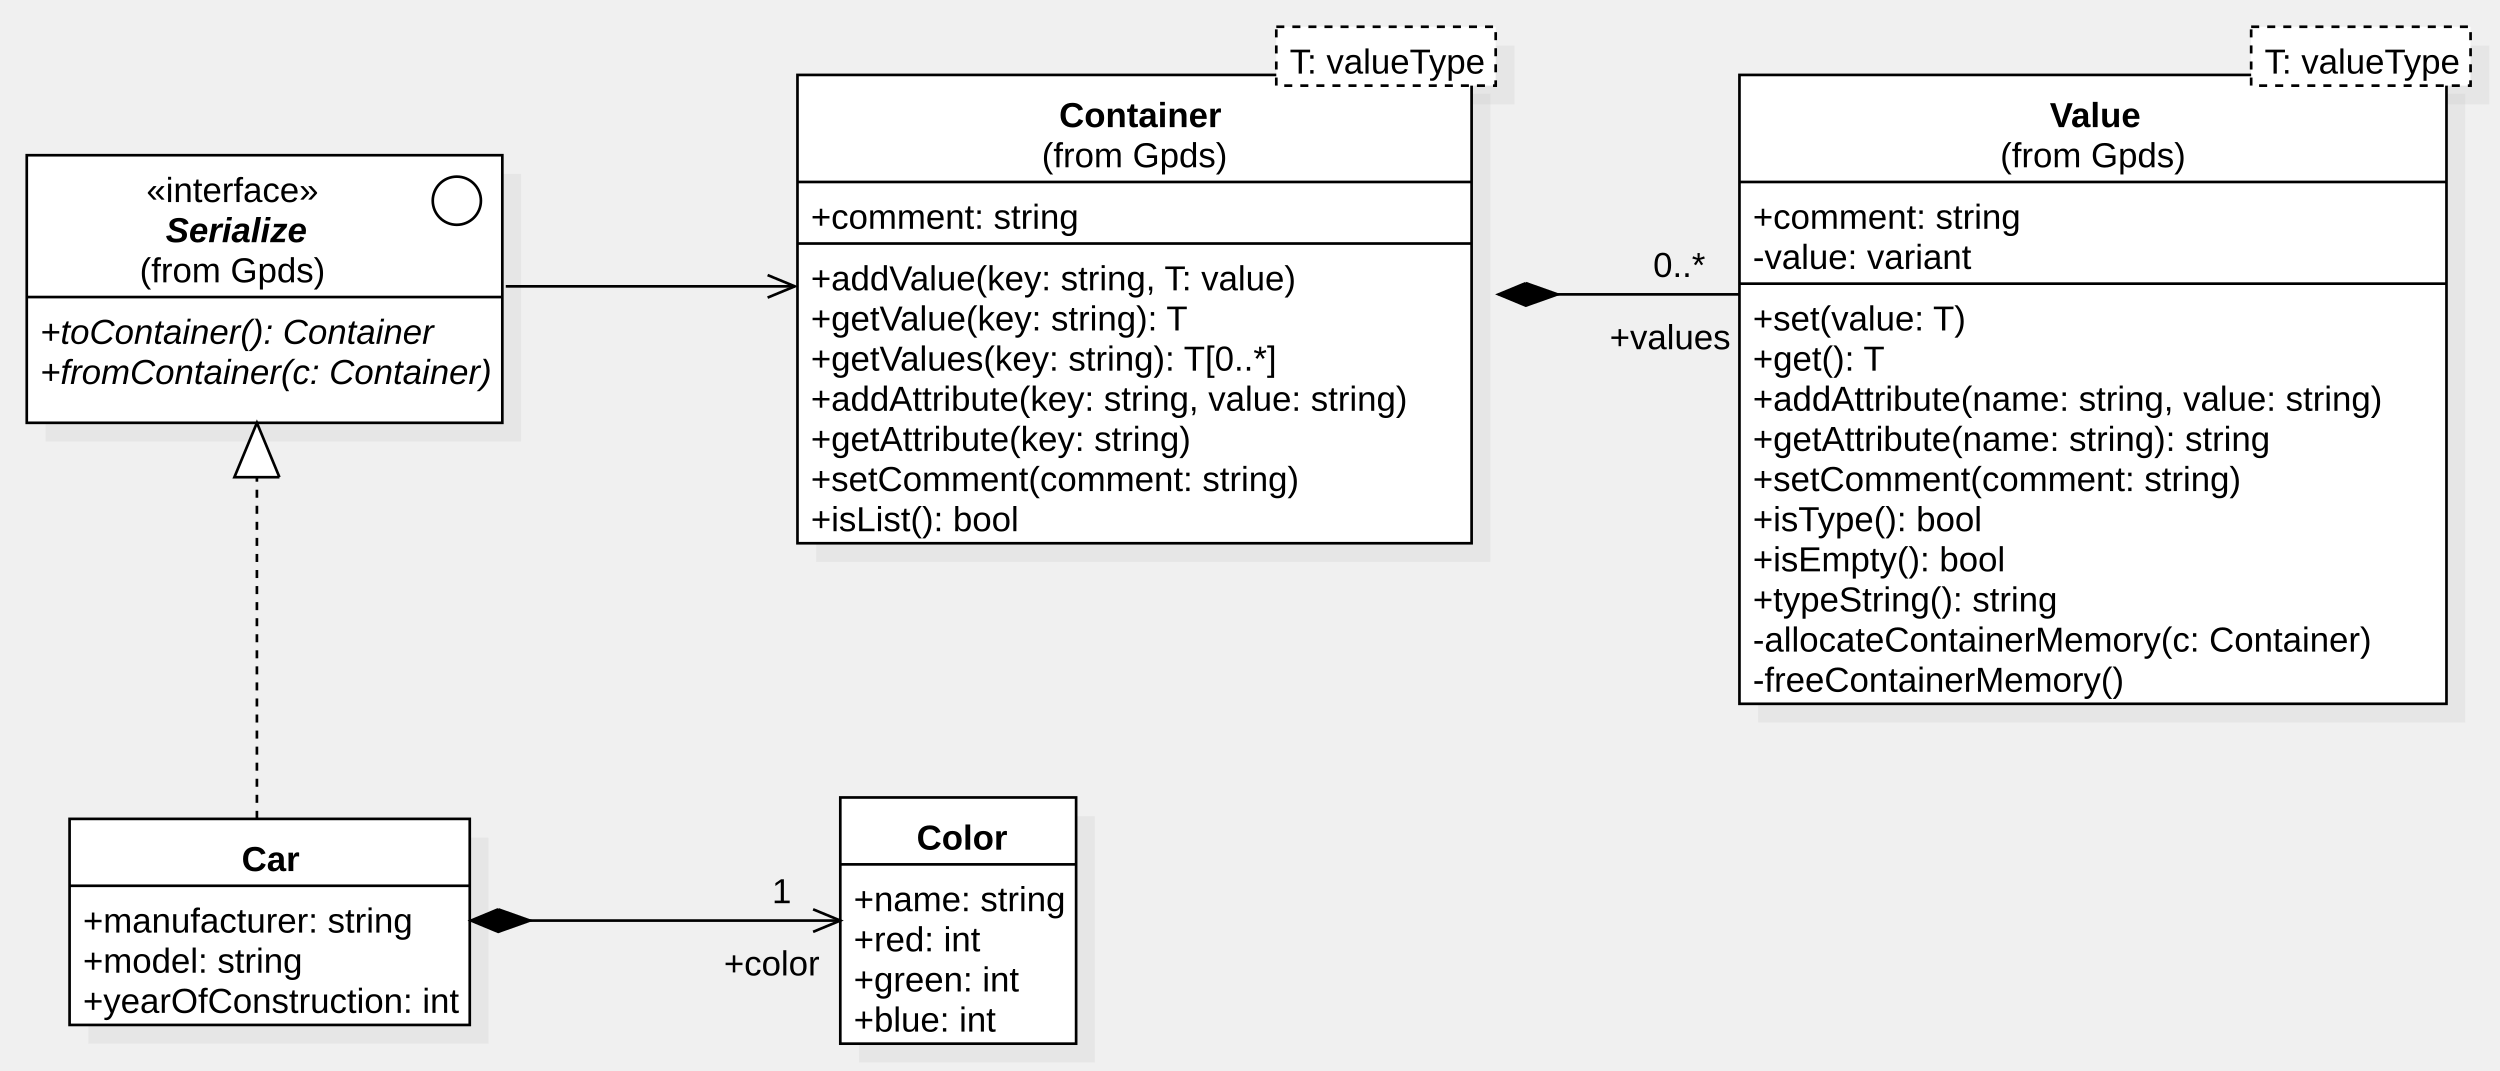
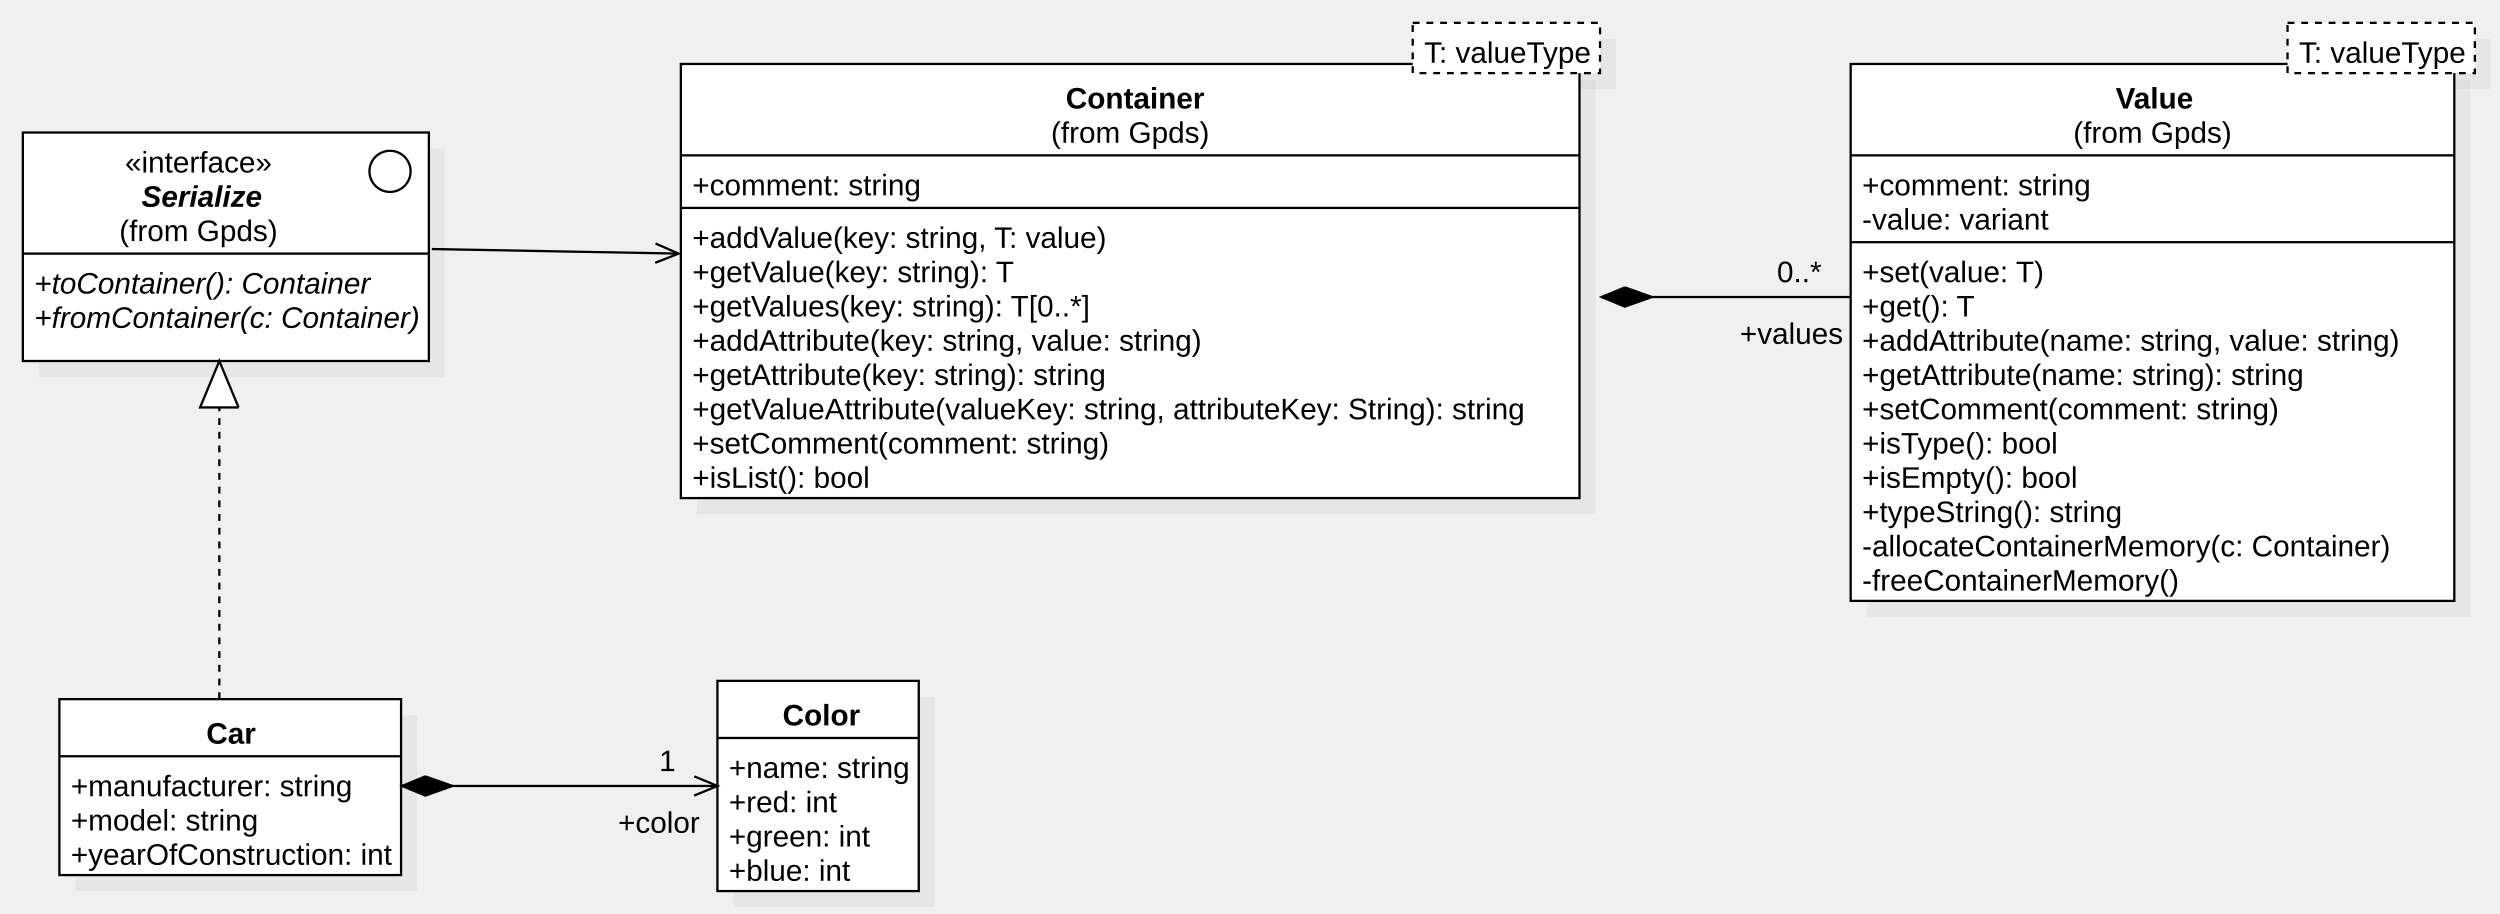
- <svg xmlns="http://www.w3.org/2000/svg" version="1.1" width="934.2" height="400">
+ <svg xmlns="http://www.w3.org/2000/svg" version="1.1" width="1094.2" height="400">
  <defs />
  <g>
    <g transform="translate(-6,-22) scale(1,1)">
      <rect fill="#C0C0C0" stroke="none" x="23" y="87" width="177.708" height="100" opacity="0.2" />
    </g>
    <g transform="translate(-6,-22) scale(1,1)">
      <rect fill="#ffffff" stroke="none" x="16" y="80" width="177.708" height="100" />
    </g>
    <g transform="translate(-6,-22) scale(1,1)">
      <path fill="none" stroke="#000000" d="M 16 80 L 193.708 80 L 193.708 180 L 16 180 L 16 80 Z Z" stroke-miterlimit="10" />
    </g>
    <g transform="translate(-6,-22) scale(1,1)">
      <path fill="#ffffff" stroke="none" d="M 167.708 97 C 167.708 92.029 171.737 88 176.708 88 C 181.679 88 185.708 92.029 185.708 97 C 185.708 101.971 181.679 106 176.708 106 C 171.737 106 167.708 101.971 167.708 97 Z" />
    </g>
    <g transform="translate(-6,-22) scale(1,1)">
      <path fill="none" stroke="#000000" d="M 167.708 97 C 167.708 92.029 171.737 88 176.708 88 C 181.679 88 185.708 92.029 185.708 97 C 185.708 101.971 181.679 106 176.708 106 C 171.737 106 167.708 101.971 167.708 97 Z" stroke-miterlimit="10" />
    </g>
    <g transform="translate(-6,-22) scale(1,1)">
      <path fill="none" stroke="#000000" d="M 16 133 L 193.708 133" stroke-miterlimit="10" />
    </g>
    <g transform="translate(-6,-22) scale(1,1)">
      <g>
        <path fill="none" stroke="none" />
        <text fill="#000000" stroke="none" font-family="Arial" font-size="13px" font-style="normal" font-weight="normal" text-decoration="none" x="60.694" y="97.5">«interface»</text>
      </g>
    </g>
    <g transform="translate(-6,-22) scale(1,1)">
      <g>
        <path fill="none" stroke="none" />
        <text fill="#000000" stroke="none" font-family="Arial" font-size="13px" font-style="italic" font-weight="bold" text-decoration="none" x="67.927" y="112.5">Serialize</text>
      </g>
    </g>
    <g transform="translate(-6,-22) scale(1,1)">
      <g>
        <path fill="none" stroke="none" />
        <text fill="#000000" stroke="none" font-family="Arial" font-size="13px" font-style="normal" font-weight="normal" text-decoration="none" x="58.183" y="127.5">(from Gpds)</text>
      </g>
    </g>
    <g transform="translate(-6,-22) scale(1,1)">
      <g>
        <path fill="none" stroke="none" />
        <text fill="#000000" stroke="none" font-family="Arial" font-size="13px" font-style="italic" font-weight="normal" text-decoration="none" x="21" y="150.5">+toContainer(): Container</text>
      </g>
    </g>
    <g transform="translate(-6,-22) scale(1,1)">
      <g>
        <path fill="none" stroke="none" />
        <text fill="#000000" stroke="none" font-family="Arial" font-size="13px" font-style="italic" font-weight="normal" text-decoration="none" x="21" y="165.5">+fromContainer(c: Container)</text>
      </g>
    </g>
    <g transform="translate(-6,-22) scale(1,1)">
      <rect fill="#C0C0C0" stroke="none" x="39" y="335" width="149.537" height="77" opacity="0.2" />
    </g>
    <g transform="translate(-6,-22) scale(1,1)">
      <rect fill="#ffffff" stroke="none" x="32" y="328" width="149.537" height="77" />
    </g>
    <g transform="translate(-6,-22) scale(1,1)">
      <path fill="none" stroke="#000000" d="M 32 328 L 181.537 328 L 181.537 405 L 32 405 L 32 328 Z Z" stroke-miterlimit="10" />
    </g>
    <g transform="translate(-6,-22) scale(1,1)">
      <path fill="none" stroke="#000000" d="M 32 353 L 181.537 353" stroke-miterlimit="10" />
    </g>
    <g transform="translate(-6,-22) scale(1,1)">
      <g>
        <path fill="none" stroke="none" />
        <text fill="#000000" stroke="none" font-family="Arial" font-size="13px" font-style="normal" font-weight="bold" text-decoration="none" x="96.295" y="347.5">Car</text>
      </g>
    </g>
    <g transform="translate(-6,-22) scale(1,1)">
      <g>
        <path fill="none" stroke="none" />
        <text fill="#000000" stroke="none" font-family="Arial" font-size="13px" font-style="normal" font-weight="normal" text-decoration="none" x="37" y="370.5">+manufacturer: string</text>
      </g>
    </g>
    <g transform="translate(-6,-22) scale(1,1)">
      <g>
        <path fill="none" stroke="none" />
        <text fill="#000000" stroke="none" font-family="Arial" font-size="13px" font-style="normal" font-weight="normal" text-decoration="none" x="37" y="385.5">+model: string</text>
      </g>
    </g>
    <g transform="translate(-6,-22) scale(1,1)">
      <g>
        <path fill="none" stroke="none" />
        <text fill="#000000" stroke="none" font-family="Arial" font-size="13px" font-style="normal" font-weight="normal" text-decoration="none" x="37" y="400.5">+yearOfConstruction: int</text>
      </g>
    </g>
    <g transform="translate(-6,-22) scale(1,1)">
      <path fill="none" stroke="#000000" d="M 102 328 L 102 180" stroke-miterlimit="10" stroke-dasharray="3" />
    </g>
    <g transform="translate(-6,-22) scale(1,1)">
      <path fill="#FFFFFF" stroke="none" d="M 110.419 200.325 L 102 180 L 93.581 200.325" />
    </g>
    <g transform="translate(-6,-22) scale(1,1)">
      <path fill="none" stroke="#000000" d="M 110.419 200.325 L 102 180 L 93.581 200.325 L 110.419 200.325" stroke-miterlimit="10" />
    </g>
    <g transform="translate(-6,-22) scale(1,1)">
      <rect fill="#C0C0C0" stroke="none" x="327" y="327" width="88.124" height="92" opacity="0.2" />
    </g>
    <g transform="translate(-6,-22) scale(1,1)">
      <rect fill="#ffffff" stroke="none" x="320" y="320" width="88.124" height="92" />
    </g>
    <g transform="translate(-6,-22) scale(1,1)">
      <path fill="none" stroke="#000000" d="M 320 320 L 408.124 320 L 408.124 412 L 320 412 L 320 320 Z Z" stroke-miterlimit="10" />
    </g>
    <g transform="translate(-6,-22) scale(1,1)">
      <path fill="none" stroke="#000000" d="M 320 345 L 408.124 345" stroke-miterlimit="10" />
    </g>
    <g transform="translate(-6,-22) scale(1,1)">
      <g>
        <path fill="none" stroke="none" />
        <text fill="#000000" stroke="none" font-family="Arial" font-size="13px" font-style="normal" font-weight="bold" text-decoration="none" x="348.529" y="339.5">Color</text>
      </g>
    </g>
    <g transform="translate(-6,-22) scale(1,1)">
      <g>
        <path fill="none" stroke="none" />
        <text fill="#000000" stroke="none" font-family="Arial" font-size="13px" font-style="normal" font-weight="normal" text-decoration="none" x="325" y="362.5">+name: string</text>
      </g>
    </g>
    <g transform="translate(-6,-22) scale(1,1)">
      <g>
        <path fill="none" stroke="none" />
        <text fill="#000000" stroke="none" font-family="Arial" font-size="13px" font-style="normal" font-weight="normal" text-decoration="none" x="325" y="377.5">+red: int</text>
      </g>
    </g>
    <g transform="translate(-6,-22) scale(1,1)">
      <g>
        <path fill="none" stroke="none" />
        <text fill="#000000" stroke="none" font-family="Arial" font-size="13px" font-style="normal" font-weight="normal" text-decoration="none" x="325" y="392.5">+green: int</text>
      </g>
    </g>
    <g transform="translate(-6,-22) scale(1,1)">
      <g>
        <path fill="none" stroke="none" />
        <text fill="#000000" stroke="none" font-family="Arial" font-size="13px" font-style="normal" font-weight="normal" text-decoration="none" x="325" y="407.5">+blue: int</text>
      </g>
    </g>
    <g transform="translate(-6,-22) scale(1,1)">
      <path fill="none" stroke="#000000" d="M 320 366 L 182 366" stroke-miterlimit="10" />
    </g>
    <g transform="translate(-6,-22) scale(1,1)">
      <path fill="#000000" stroke="none" d="M 192.163 361.79 L 182 366 L 192.163 370.21 L 204 366" />
    </g>
    <g transform="translate(-6,-22) scale(1,1)">
      <path fill="none" stroke="#000000" d="M 192.163 361.79 L 182 366 L 192.163 370.21 L 204 366 L 192.163 361.79" stroke-miterlimit="10" />
    </g>
    <g transform="translate(-6,-22) scale(1,1)">
      <path fill="none" stroke="#000000" d="M 309.837 370.21 L 320 366 L 309.837 361.79" stroke-miterlimit="10" />
    </g>
    <g transform="translate(-6,-22) scale(1,1)">
      <g>
        <path fill="none" stroke="none" />
        <text fill="#000000" stroke="none" font-family="Arial" font-size="13px" font-style="normal" font-weight="normal" text-decoration="none" x="276.5" y="386.5">+color</text>
      </g>
    </g>
    <g transform="translate(-6,-22) scale(1,1)">
      <g>
        <path fill="none" stroke="none" />
        <text fill="#000000" stroke="none" font-family="Arial" font-size="13px" font-style="normal" font-weight="normal" text-decoration="none" x="294.5" y="359.5">1</text>
      </g>
    </g>
    <g transform="translate(-6,-22) scale(1,1)">
-       <rect fill="#C0C0C0" stroke="none" x="311" y="57" width="251.911" height="175" opacity="0.2" />
-     </g>
-     <g transform="translate(-6,-22) scale(1,1)">
-       <rect fill="#C0C0C0" stroke="none" x="489.925" y="39" width="81.985" height="22" opacity="0.2" />
-     </g>
-     <g transform="translate(-6,-22) scale(1,1)">
-       <rect fill="#ffffff" stroke="none" x="304" y="50" width="251.911" height="175" />
-     </g>
-     <g transform="translate(-6,-22) scale(1,1)">
-       <path fill="none" stroke="#000000" d="M 304 50 L 555.911 50 L 555.911 225 L 304 225 L 304 50 Z Z" stroke-miterlimit="10" />
-     </g>
-     <g transform="translate(-6,-22) scale(1,1)">
-       <path fill="none" stroke="#000000" d="M 304 90 L 555.911 90" stroke-miterlimit="10" />
-     </g>
-     <g transform="translate(-6,-22) scale(1,1)">
-       <path fill="none" stroke="#000000" d="M 304 113 L 555.911 113" stroke-miterlimit="10" />
-     </g>
-     <g transform="translate(-6,-22) scale(1,1)">
-       <g>
-         <path fill="none" stroke="none" />
-         <text fill="#000000" stroke="none" font-family="Arial" font-size="13px" font-style="normal" font-weight="bold" text-decoration="none" x="401.772" y="69.5">Container</text>
-       </g>
-     </g>
-     <g transform="translate(-6,-22) scale(1,1)">
-       <g>
-         <path fill="none" stroke="none" />
-         <text fill="#000000" stroke="none" font-family="Arial" font-size="13px" font-style="normal" font-weight="normal" text-decoration="none" x="395.284" y="84.5">(from Gpds)</text>
+       <rect fill="#C0C0C0" stroke="none" x="311" y="57" width="393.305" height="190" opacity="0.2" />
+     </g>
+     <g transform="translate(-6,-22) scale(1,1)">
+       <rect fill="#C0C0C0" stroke="none" x="631.319" y="39" width="81.985" height="22" opacity="0.2" />
+     </g>
+     <g transform="translate(-6,-22) scale(1,1)">
+       <rect fill="#ffffff" stroke="none" x="304" y="50" width="393.305" height="190" />
+     </g>
+     <g transform="translate(-6,-22) scale(1,1)">
+       <path fill="none" stroke="#000000" d="M 304 50 L 697.305 50 L 697.305 240 L 304 240 L 304 50 Z Z" stroke-miterlimit="10" />
+     </g>
+     <g transform="translate(-6,-22) scale(1,1)">
+       <path fill="none" stroke="#000000" d="M 304 90 L 697.305 90" stroke-miterlimit="10" />
+     </g>
+     <g transform="translate(-6,-22) scale(1,1)">
+       <path fill="none" stroke="#000000" d="M 304 113 L 697.305 113" stroke-miterlimit="10" />
+     </g>
+     <g transform="translate(-6,-22) scale(1,1)">
+       <g>
+         <path fill="none" stroke="none" />
+         <text fill="#000000" stroke="none" font-family="Arial" font-size="13px" font-style="normal" font-weight="bold" text-decoration="none" x="472.469" y="69.5">Container</text>
+       </g>
+     </g>
+     <g transform="translate(-6,-22) scale(1,1)">
+       <g>
+         <path fill="none" stroke="none" />
+         <text fill="#000000" stroke="none" font-family="Arial" font-size="13px" font-style="normal" font-weight="normal" text-decoration="none" x="465.981" y="84.5">(from Gpds)</text>
      </g>
    </g>
    <g transform="translate(-6,-22) scale(1,1)">
      <g>
        <path fill="none" stroke="none" />
        <text fill="#000000" stroke="none" font-family="Arial" font-size="13px" font-style="normal" font-weight="normal" text-decoration="none" x="309" y="107.5">+comment: string</text>
      </g>
    </g>
    <g transform="translate(-6,-22) scale(1,1)">
      <g>
        <path fill="none" stroke="none" />
        <text fill="#000000" stroke="none" font-family="Arial" font-size="13px" font-style="normal" font-weight="normal" text-decoration="none" x="309" y="130.5">+addValue(key: string, T: value)</text>
      </g>
    </g>
    <g transform="translate(-6,-22) scale(1,1)">
      <g>
        <path fill="none" stroke="none" />
        <text fill="#000000" stroke="none" font-family="Arial" font-size="13px" font-style="normal" font-weight="normal" text-decoration="none" x="309" y="145.5">+getValue(key: string): T</text>
      </g>
    </g>
    <g transform="translate(-6,-22) scale(1,1)">
      <g>
        <path fill="none" stroke="none" />
        <text fill="#000000" stroke="none" font-family="Arial" font-size="13px" font-style="normal" font-weight="normal" text-decoration="none" x="309" y="160.5">+getValues(key: string): T[0..*]</text>
      </g>
    </g>
    <g transform="translate(-6,-22) scale(1,1)">
      <g>
        <path fill="none" stroke="none" />
        <text fill="#000000" stroke="none" font-family="Arial" font-size="13px" font-style="normal" font-weight="normal" text-decoration="none" x="309" y="175.5">+addAttribute(key: string, value: string)</text>
      </g>
    </g>
    <g transform="translate(-6,-22) scale(1,1)">
      <g>
        <path fill="none" stroke="none" />
-         <text fill="#000000" stroke="none" font-family="Arial" font-size="13px" font-style="normal" font-weight="normal" text-decoration="none" x="309" y="190.5">+getAttribute(key: string)</text>
-       </g>
-     </g>
-     <g transform="translate(-6,-22) scale(1,1)">
-       <g>
-         <path fill="none" stroke="none" />
-         <text fill="#000000" stroke="none" font-family="Arial" font-size="13px" font-style="normal" font-weight="normal" text-decoration="none" x="309" y="205.5">+setComment(comment: string)</text>
-       </g>
-     </g>
-     <g transform="translate(-6,-22) scale(1,1)">
-       <g>
-         <path fill="none" stroke="none" />
-         <text fill="#000000" stroke="none" font-family="Arial" font-size="13px" font-style="normal" font-weight="normal" text-decoration="none" x="309" y="220.5">+isList(): bool</text>
-       </g>
-     </g>
-     <g transform="translate(-6,-22) scale(1,1)">
-       <rect fill="#ffffff" stroke="none" x="482.925" y="32" width="81.985" height="22" />
-     </g>
-     <g transform="translate(-6,-22) scale(1,1)">
-       <path fill="none" stroke="#000000" d="M 482.925 32 L 564.911 32 L 564.911 54 L 482.925 54 L 482.925 32 Z Z" stroke-miterlimit="10" stroke-dasharray="3" />
-     </g>
-     <g transform="translate(-6,-22) scale(1,1)">
-       <g>
-         <path fill="none" stroke="none" />
-         <text fill="#000000" stroke="none" font-family="Arial" font-size="13px" font-style="normal" font-weight="normal" text-decoration="none" x="487.925" y="49.5">T: valueType</text>
-       </g>
-     </g>
-     <g transform="translate(-6,-22) scale(1,1)">
-       <path fill="none" stroke="#000000" d="M 195 129 L 303 129" stroke-miterlimit="10" />
-     </g>
-     <g transform="translate(-6,-22) scale(1,1)">
-       <path fill="none" stroke="#000000" d="M 292.837 133.21 L 303 129 L 292.837 124.79" stroke-miterlimit="10" />
-     </g>
-     <g transform="translate(-6,-22) scale(1,1)">
-       <rect fill="#C0C0C0" stroke="none" x="663" y="57" width="264.2" height="235" opacity="0.2" />
-     </g>
-     <g transform="translate(-6,-22) scale(1,1)">
-       <rect fill="#C0C0C0" stroke="none" x="854.214" y="39" width="81.985" height="22" opacity="0.2" />
-     </g>
-     <g transform="translate(-6,-22) scale(1,1)">
-       <rect fill="#ffffff" stroke="none" x="656" y="50" width="264.2" height="235" />
-     </g>
-     <g transform="translate(-6,-22) scale(1,1)">
-       <path fill="none" stroke="#000000" d="M 656 50 L 920.2 50 L 920.2 285 L 656 285 L 656 50 Z Z" stroke-miterlimit="10" />
-     </g>
-     <g transform="translate(-6,-22) scale(1,1)">
-       <path fill="none" stroke="#000000" d="M 656 90 L 920.2 90" stroke-miterlimit="10" />
-     </g>
-     <g transform="translate(-6,-22) scale(1,1)">
-       <path fill="none" stroke="#000000" d="M 656 128 L 920.2 128" stroke-miterlimit="10" />
-     </g>
-     <g transform="translate(-6,-22) scale(1,1)">
-       <g>
-         <path fill="none" stroke="none" />
-         <text fill="#000000" stroke="none" font-family="Arial" font-size="13px" font-style="normal" font-weight="bold" text-decoration="none" x="771.958" y="69.5">Value</text>
-       </g>
-     </g>
-     <g transform="translate(-6,-22) scale(1,1)">
-       <g>
-         <path fill="none" stroke="none" />
-         <text fill="#000000" stroke="none" font-family="Arial" font-size="13px" font-style="normal" font-weight="normal" text-decoration="none" x="753.429" y="84.5">(from Gpds)</text>
-       </g>
-     </g>
-     <g transform="translate(-6,-22) scale(1,1)">
-       <g>
-         <path fill="none" stroke="none" />
-         <text fill="#000000" stroke="none" font-family="Arial" font-size="13px" font-style="normal" font-weight="normal" text-decoration="none" x="661" y="107.5">+comment: string</text>
-       </g>
-     </g>
-     <g transform="translate(-6,-22) scale(1,1)">
-       <g>
-         <path fill="none" stroke="none" />
-         <text fill="#000000" stroke="none" font-family="Arial" font-size="13px" font-style="normal" font-weight="normal" text-decoration="none" x="661" y="122.5">-value: variant</text>
-       </g>
-     </g>
-     <g transform="translate(-6,-22) scale(1,1)">
-       <g>
-         <path fill="none" stroke="none" />
-         <text fill="#000000" stroke="none" font-family="Arial" font-size="13px" font-style="normal" font-weight="normal" text-decoration="none" x="661" y="145.5">+set(value: T)</text>
-       </g>
-     </g>
-     <g transform="translate(-6,-22) scale(1,1)">
-       <g>
-         <path fill="none" stroke="none" />
-         <text fill="#000000" stroke="none" font-family="Arial" font-size="13px" font-style="normal" font-weight="normal" text-decoration="none" x="661" y="160.5">+get(): T</text>
-       </g>
-     </g>
-     <g transform="translate(-6,-22) scale(1,1)">
-       <g>
-         <path fill="none" stroke="none" />
-         <text fill="#000000" stroke="none" font-family="Arial" font-size="13px" font-style="normal" font-weight="normal" text-decoration="none" x="661" y="175.5">+addAttribute(name: string, value: string)</text>
-       </g>
-     </g>
-     <g transform="translate(-6,-22) scale(1,1)">
-       <g>
-         <path fill="none" stroke="none" />
-         <text fill="#000000" stroke="none" font-family="Arial" font-size="13px" font-style="normal" font-weight="normal" text-decoration="none" x="661" y="190.5">+getAttribute(name: string): string</text>
-       </g>
-     </g>
-     <g transform="translate(-6,-22) scale(1,1)">
-       <g>
-         <path fill="none" stroke="none" />
-         <text fill="#000000" stroke="none" font-family="Arial" font-size="13px" font-style="normal" font-weight="normal" text-decoration="none" x="661" y="205.5">+setComment(comment: string)</text>
-       </g>
-     </g>
-     <g transform="translate(-6,-22) scale(1,1)">
-       <g>
-         <path fill="none" stroke="none" />
-         <text fill="#000000" stroke="none" font-family="Arial" font-size="13px" font-style="normal" font-weight="normal" text-decoration="none" x="661" y="220.5">+isType(): bool</text>
-       </g>
-     </g>
-     <g transform="translate(-6,-22) scale(1,1)">
-       <g>
-         <path fill="none" stroke="none" />
-         <text fill="#000000" stroke="none" font-family="Arial" font-size="13px" font-style="normal" font-weight="normal" text-decoration="none" x="661" y="235.5">+isEmpty(): bool</text>
-       </g>
-     </g>
-     <g transform="translate(-6,-22) scale(1,1)">
-       <g>
-         <path fill="none" stroke="none" />
-         <text fill="#000000" stroke="none" font-family="Arial" font-size="13px" font-style="normal" font-weight="normal" text-decoration="none" x="661" y="250.5">+typeString(): string</text>
-       </g>
-     </g>
-     <g transform="translate(-6,-22) scale(1,1)">
-       <g>
-         <path fill="none" stroke="none" />
-         <text fill="#000000" stroke="none" font-family="Arial" font-size="13px" font-style="normal" font-weight="normal" text-decoration="none" x="661" y="265.5">-allocateContainerMemory(c: Container)</text>
-       </g>
-     </g>
-     <g transform="translate(-6,-22) scale(1,1)">
-       <g>
-         <path fill="none" stroke="none" />
-         <text fill="#000000" stroke="none" font-family="Arial" font-size="13px" font-style="normal" font-weight="normal" text-decoration="none" x="661" y="280.5">-freeContainerMemory()</text>
-       </g>
-     </g>
-     <g transform="translate(-6,-22) scale(1,1)">
-       <rect fill="#ffffff" stroke="none" x="847.214" y="32" width="81.985" height="22" />
-     </g>
-     <g transform="translate(-6,-22) scale(1,1)">
-       <path fill="none" stroke="#000000" d="M 847.214 32 L 929.2 32 L 929.2 54 L 847.214 54 L 847.214 32 Z Z" stroke-miterlimit="10" stroke-dasharray="3" />
-     </g>
-     <g transform="translate(-6,-22) scale(1,1)">
-       <g>
-         <path fill="none" stroke="none" />
-         <text fill="#000000" stroke="none" font-family="Arial" font-size="13px" font-style="normal" font-weight="normal" text-decoration="none" x="852.214" y="49.5">T: valueType</text>
-       </g>
-     </g>
-     <g transform="translate(-6,-22) scale(1,1)">
-       <path fill="none" stroke="#000000" d="M 656 132 L 566 132" stroke-miterlimit="10" />
-     </g>
-     <g transform="translate(-6,-22) scale(1,1)">
-       <path fill="#000000" stroke="none" d="M 576.163 127.79 L 566 132 L 576.163 136.21 L 588 132" />
-     </g>
-     <g transform="translate(-6,-22) scale(1,1)">
-       <path fill="none" stroke="#000000" d="M 576.163 127.79 L 566 132 L 576.163 136.21 L 588 132 L 576.163 127.79" stroke-miterlimit="10" />
-     </g>
-     <g transform="translate(-6,-22) scale(1,1)">
-       <g>
-         <path fill="none" stroke="none" />
-         <text fill="#000000" stroke="none" font-family="Arial" font-size="13px" font-style="normal" font-weight="normal" text-decoration="none" x="607.5" y="152.5">+values</text>
-       </g>
-     </g>
-     <g transform="translate(-6,-22) scale(1,1)">
-       <g>
-         <path fill="none" stroke="none" />
-         <text fill="#000000" stroke="none" font-family="Arial" font-size="13px" font-style="normal" font-weight="normal" text-decoration="none" x="623.744" y="125.5">0..*</text>
+         <text fill="#000000" stroke="none" font-family="Arial" font-size="13px" font-style="normal" font-weight="normal" text-decoration="none" x="309" y="190.5">+getAttribute(key: string): string</text>
+       </g>
+     </g>
+     <g transform="translate(-6,-22) scale(1,1)">
+       <g>
+         <path fill="none" stroke="none" />
+         <text fill="#000000" stroke="none" font-family="Arial" font-size="13px" font-style="normal" font-weight="normal" text-decoration="none" x="309" y="205.5">+getValueAttribute(valueKey: string, attributeKey: String): string</text>
+       </g>
+     </g>
+     <g transform="translate(-6,-22) scale(1,1)">
+       <g>
+         <path fill="none" stroke="none" />
+         <text fill="#000000" stroke="none" font-family="Arial" font-size="13px" font-style="normal" font-weight="normal" text-decoration="none" x="309" y="220.5">+setComment(comment: string)</text>
+       </g>
+     </g>
+     <g transform="translate(-6,-22) scale(1,1)">
+       <g>
+         <path fill="none" stroke="none" />
+         <text fill="#000000" stroke="none" font-family="Arial" font-size="13px" font-style="normal" font-weight="normal" text-decoration="none" x="309" y="235.5">+isList(): bool</text>
+       </g>
+     </g>
+     <g transform="translate(-6,-22) scale(1,1)">
+       <rect fill="#ffffff" stroke="none" x="624.319" y="32" width="81.985" height="22" />
+     </g>
+     <g transform="translate(-6,-22) scale(1,1)">
+       <path fill="none" stroke="#000000" d="M 624.319 32 L 706.305 32 L 706.305 54 L 624.319 54 L 624.319 32 Z Z" stroke-miterlimit="10" stroke-dasharray="3" />
+     </g>
+     <g transform="translate(-6,-22) scale(1,1)">
+       <g>
+         <path fill="none" stroke="none" />
+         <text fill="#000000" stroke="none" font-family="Arial" font-size="13px" font-style="normal" font-weight="normal" text-decoration="none" x="629.319" y="49.5">T: valueType</text>
+       </g>
+     </g>
+     <g transform="translate(-6,-22) scale(1,1)">
+       <path fill="none" stroke="#000000" d="M 195 131 L 303 133" stroke-miterlimit="10" />
+     </g>
+     <g transform="translate(-6,-22) scale(1,1)">
+       <path fill="none" stroke="#000000" d="M 292.761 137.021 L 303 133 L 292.917 128.603" stroke-miterlimit="10" />
+     </g>
+     <g transform="translate(-6,-22) scale(1,1)">
+       <rect fill="#C0C0C0" stroke="none" x="823" y="57" width="264.2" height="235" opacity="0.2" />
+     </g>
+     <g transform="translate(-6,-22) scale(1,1)">
+       <rect fill="#C0C0C0" stroke="none" x="1014.214" y="39" width="81.985" height="22" opacity="0.2" />
+     </g>
+     <g transform="translate(-6,-22) scale(1,1)">
+       <rect fill="#ffffff" stroke="none" x="816" y="50" width="264.2" height="235" />
+     </g>
+     <g transform="translate(-6,-22) scale(1,1)">
+       <path fill="none" stroke="#000000" d="M 816 50 L 1080.2 50 L 1080.2 285 L 816 285 L 816 50 Z Z" stroke-miterlimit="10" />
+     </g>
+     <g transform="translate(-6,-22) scale(1,1)">
+       <path fill="none" stroke="#000000" d="M 816 90 L 1080.2 90" stroke-miterlimit="10" />
+     </g>
+     <g transform="translate(-6,-22) scale(1,1)">
+       <path fill="none" stroke="#000000" d="M 816 128 L 1080.2 128" stroke-miterlimit="10" />
+     </g>
+     <g transform="translate(-6,-22) scale(1,1)">
+       <g>
+         <path fill="none" stroke="none" />
+         <text fill="#000000" stroke="none" font-family="Arial" font-size="13px" font-style="normal" font-weight="bold" text-decoration="none" x="931.958" y="69.5">Value</text>
+       </g>
+     </g>
+     <g transform="translate(-6,-22) scale(1,1)">
+       <g>
+         <path fill="none" stroke="none" />
+         <text fill="#000000" stroke="none" font-family="Arial" font-size="13px" font-style="normal" font-weight="normal" text-decoration="none" x="913.429" y="84.5">(from Gpds)</text>
+       </g>
+     </g>
+     <g transform="translate(-6,-22) scale(1,1)">
+       <g>
+         <path fill="none" stroke="none" />
+         <text fill="#000000" stroke="none" font-family="Arial" font-size="13px" font-style="normal" font-weight="normal" text-decoration="none" x="821" y="107.5">+comment: string</text>
+       </g>
+     </g>
+     <g transform="translate(-6,-22) scale(1,1)">
+       <g>
+         <path fill="none" stroke="none" />
+         <text fill="#000000" stroke="none" font-family="Arial" font-size="13px" font-style="normal" font-weight="normal" text-decoration="none" x="821" y="122.5">-value: variant</text>
+       </g>
+     </g>
+     <g transform="translate(-6,-22) scale(1,1)">
+       <g>
+         <path fill="none" stroke="none" />
+         <text fill="#000000" stroke="none" font-family="Arial" font-size="13px" font-style="normal" font-weight="normal" text-decoration="none" x="821" y="145.5">+set(value: T)</text>
+       </g>
+     </g>
+     <g transform="translate(-6,-22) scale(1,1)">
+       <g>
+         <path fill="none" stroke="none" />
+         <text fill="#000000" stroke="none" font-family="Arial" font-size="13px" font-style="normal" font-weight="normal" text-decoration="none" x="821" y="160.5">+get(): T</text>
+       </g>
+     </g>
+     <g transform="translate(-6,-22) scale(1,1)">
+       <g>
+         <path fill="none" stroke="none" />
+         <text fill="#000000" stroke="none" font-family="Arial" font-size="13px" font-style="normal" font-weight="normal" text-decoration="none" x="821" y="175.5">+addAttribute(name: string, value: string)</text>
+       </g>
+     </g>
+     <g transform="translate(-6,-22) scale(1,1)">
+       <g>
+         <path fill="none" stroke="none" />
+         <text fill="#000000" stroke="none" font-family="Arial" font-size="13px" font-style="normal" font-weight="normal" text-decoration="none" x="821" y="190.5">+getAttribute(name: string): string</text>
+       </g>
+     </g>
+     <g transform="translate(-6,-22) scale(1,1)">
+       <g>
+         <path fill="none" stroke="none" />
+         <text fill="#000000" stroke="none" font-family="Arial" font-size="13px" font-style="normal" font-weight="normal" text-decoration="none" x="821" y="205.5">+setComment(comment: string)</text>
+       </g>
+     </g>
+     <g transform="translate(-6,-22) scale(1,1)">
+       <g>
+         <path fill="none" stroke="none" />
+         <text fill="#000000" stroke="none" font-family="Arial" font-size="13px" font-style="normal" font-weight="normal" text-decoration="none" x="821" y="220.5">+isType(): bool</text>
+       </g>
+     </g>
+     <g transform="translate(-6,-22) scale(1,1)">
+       <g>
+         <path fill="none" stroke="none" />
+         <text fill="#000000" stroke="none" font-family="Arial" font-size="13px" font-style="normal" font-weight="normal" text-decoration="none" x="821" y="235.5">+isEmpty(): bool</text>
+       </g>
+     </g>
+     <g transform="translate(-6,-22) scale(1,1)">
+       <g>
+         <path fill="none" stroke="none" />
+         <text fill="#000000" stroke="none" font-family="Arial" font-size="13px" font-style="normal" font-weight="normal" text-decoration="none" x="821" y="250.5">+typeString(): string</text>
+       </g>
+     </g>
+     <g transform="translate(-6,-22) scale(1,1)">
+       <g>
+         <path fill="none" stroke="none" />
+         <text fill="#000000" stroke="none" font-family="Arial" font-size="13px" font-style="normal" font-weight="normal" text-decoration="none" x="821" y="265.5">-allocateContainerMemory(c: Container)</text>
+       </g>
+     </g>
+     <g transform="translate(-6,-22) scale(1,1)">
+       <g>
+         <path fill="none" stroke="none" />
+         <text fill="#000000" stroke="none" font-family="Arial" font-size="13px" font-style="normal" font-weight="normal" text-decoration="none" x="821" y="280.5">-freeContainerMemory()</text>
+       </g>
+     </g>
+     <g transform="translate(-6,-22) scale(1,1)">
+       <rect fill="#ffffff" stroke="none" x="1007.214" y="32" width="81.985" height="22" />
+     </g>
+     <g transform="translate(-6,-22) scale(1,1)">
+       <path fill="none" stroke="#000000" d="M 1007.214 32 L 1089.2 32 L 1089.2 54 L 1007.214 54 L 1007.214 32 Z Z" stroke-miterlimit="10" stroke-dasharray="3" />
+     </g>
+     <g transform="translate(-6,-22) scale(1,1)">
+       <g>
+         <path fill="none" stroke="none" />
+         <text fill="#000000" stroke="none" font-family="Arial" font-size="13px" font-style="normal" font-weight="normal" text-decoration="none" x="1012.214" y="49.5">T: valueType</text>
+       </g>
+     </g>
+     <g transform="translate(-6,-22) scale(1,1)">
+       <path fill="none" stroke="#000000" d="M 816 152 L 707 152" stroke-miterlimit="10" />
+     </g>
+     <g transform="translate(-6,-22) scale(1,1)">
+       <path fill="#000000" stroke="none" d="M 717.163 147.79 L 707 152 L 717.163 156.21 L 729 152" />
+     </g>
+     <g transform="translate(-6,-22) scale(1,1)">
+       <path fill="none" stroke="#000000" d="M 717.163 147.79 L 707 152 L 717.163 156.21 L 729 152 L 717.163 147.79" stroke-miterlimit="10" />
+     </g>
+     <g transform="translate(-6,-22) scale(1,1)">
+       <g>
+         <path fill="none" stroke="none" />
+         <text fill="#000000" stroke="none" font-family="Arial" font-size="13px" font-style="normal" font-weight="normal" text-decoration="none" x="767.5" y="172.5">+values</text>
+       </g>
+     </g>
+     <g transform="translate(-6,-22) scale(1,1)">
+       <g>
+         <path fill="none" stroke="none" />
+         <text fill="#000000" stroke="none" font-family="Arial" font-size="13px" font-style="normal" font-weight="normal" text-decoration="none" x="783.744" y="145.5">0..*</text>
      </g>
    </g>
  </g>
</svg>
